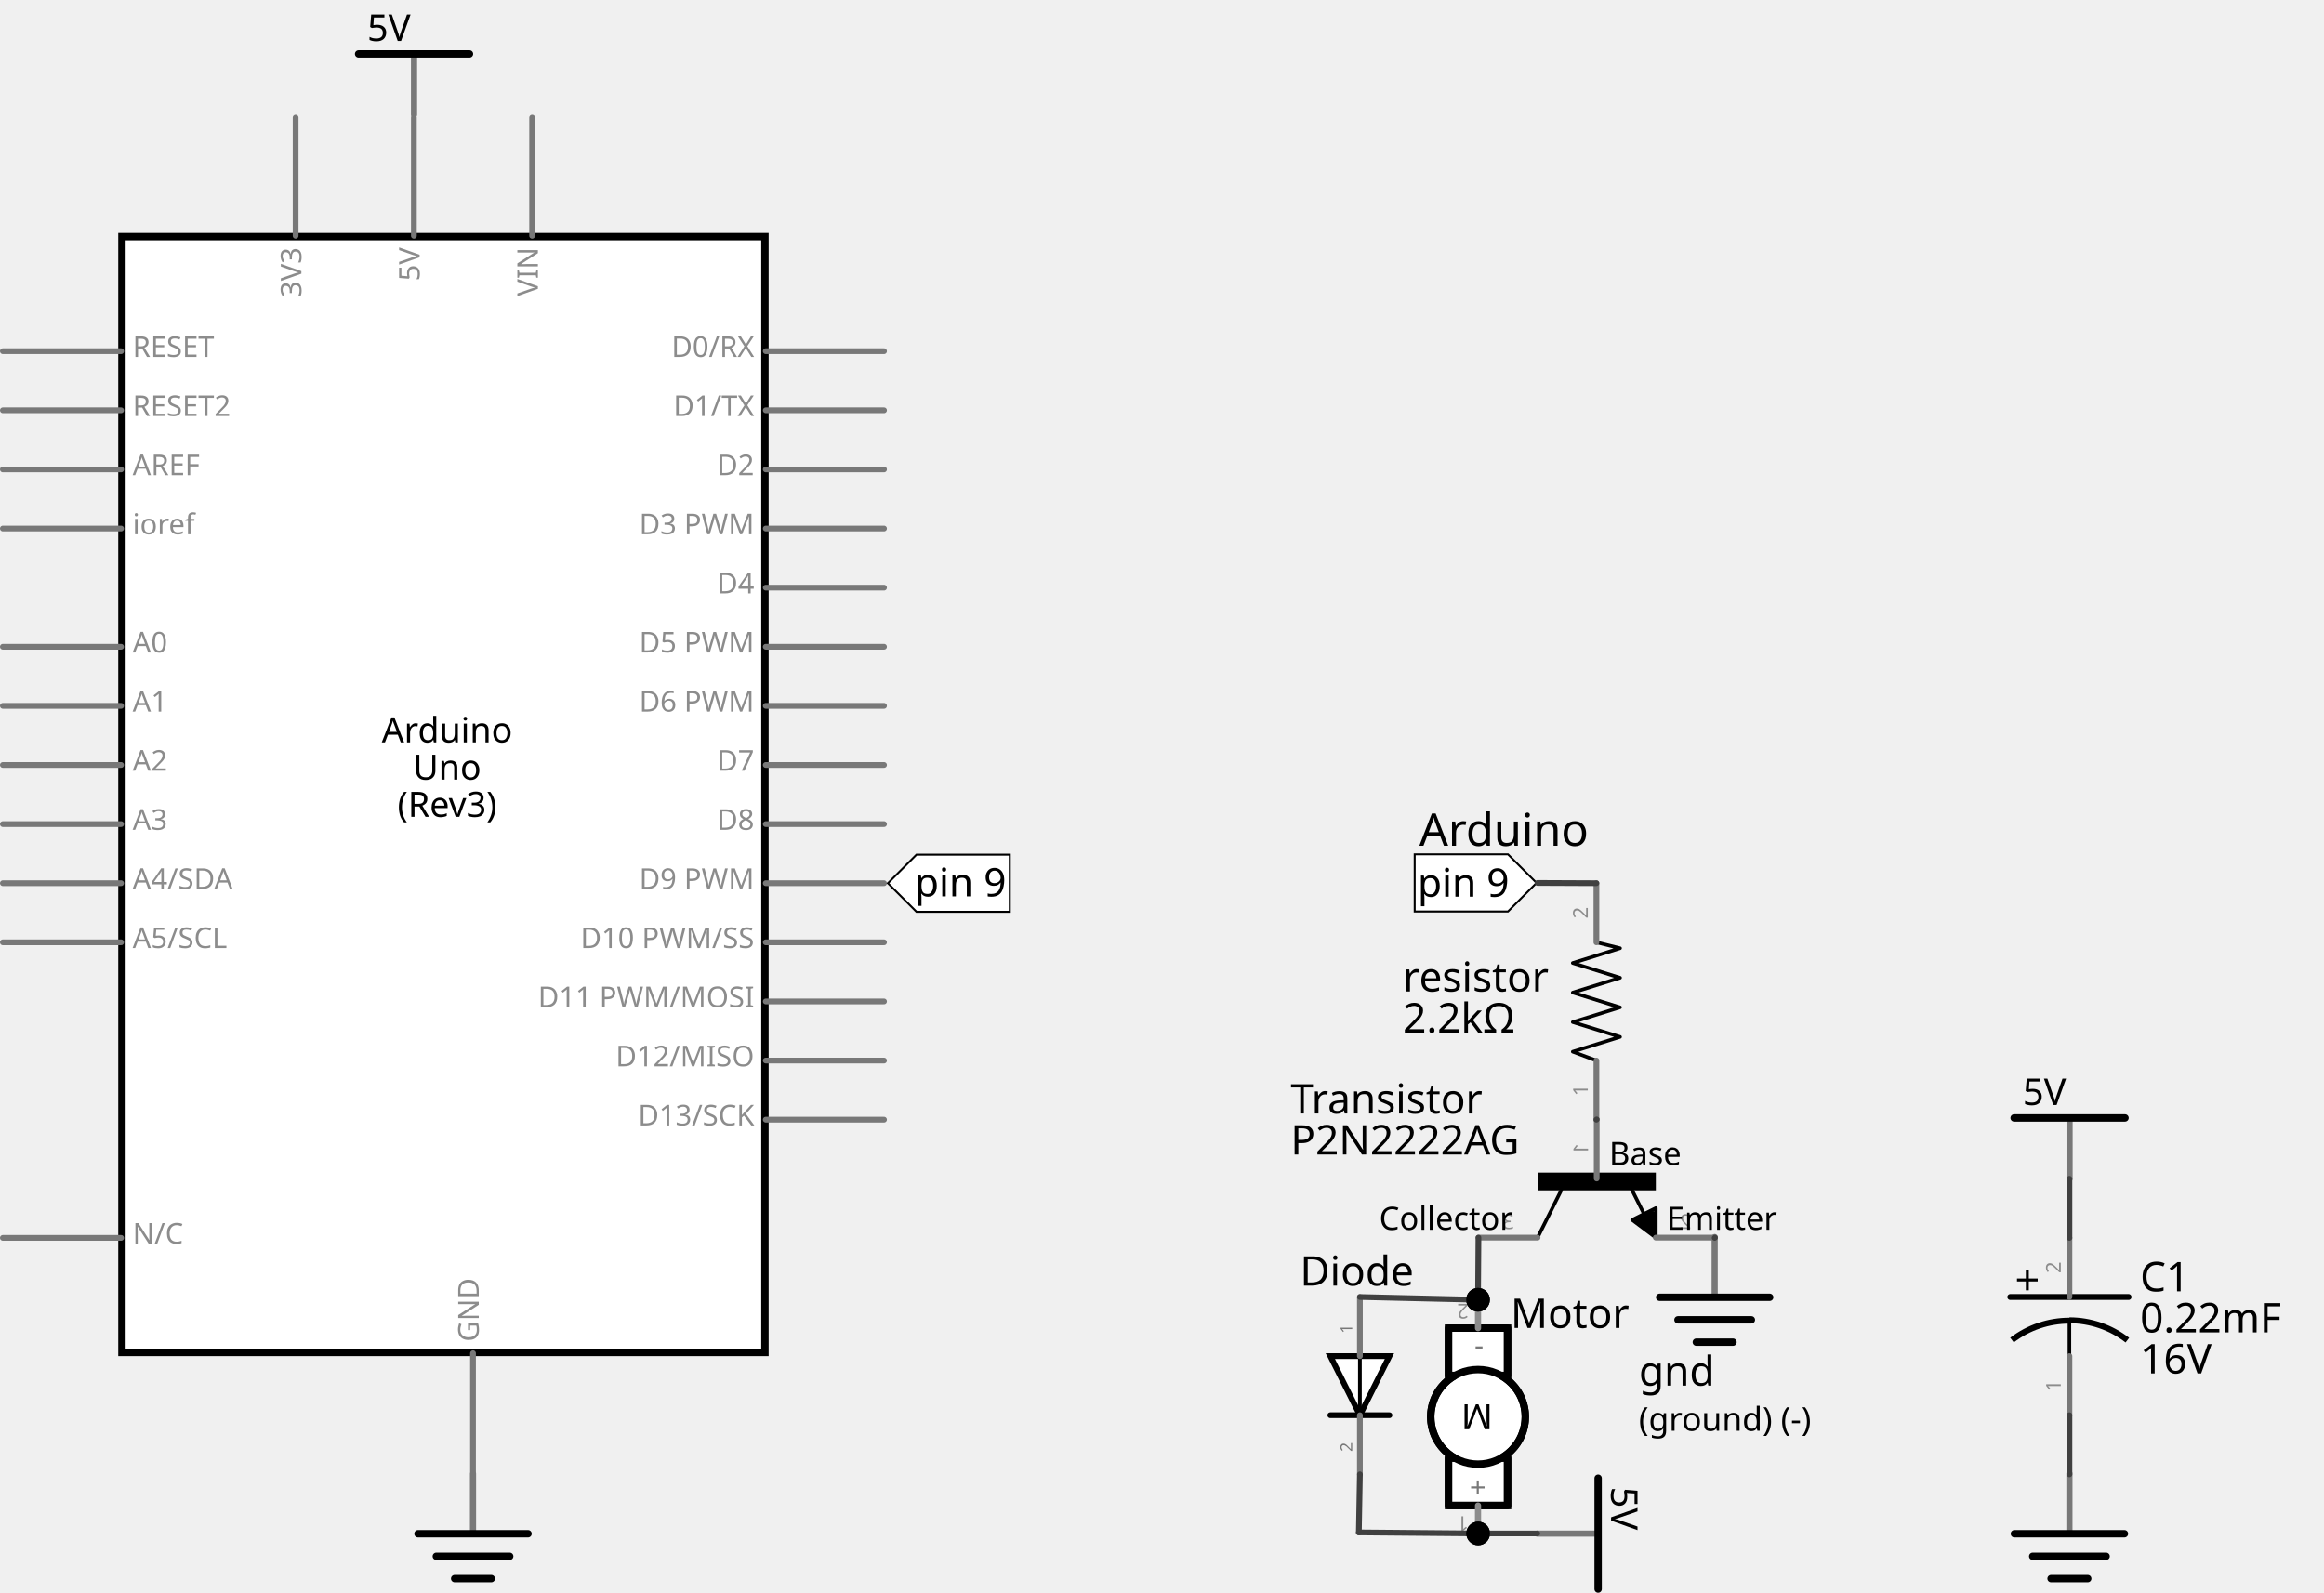
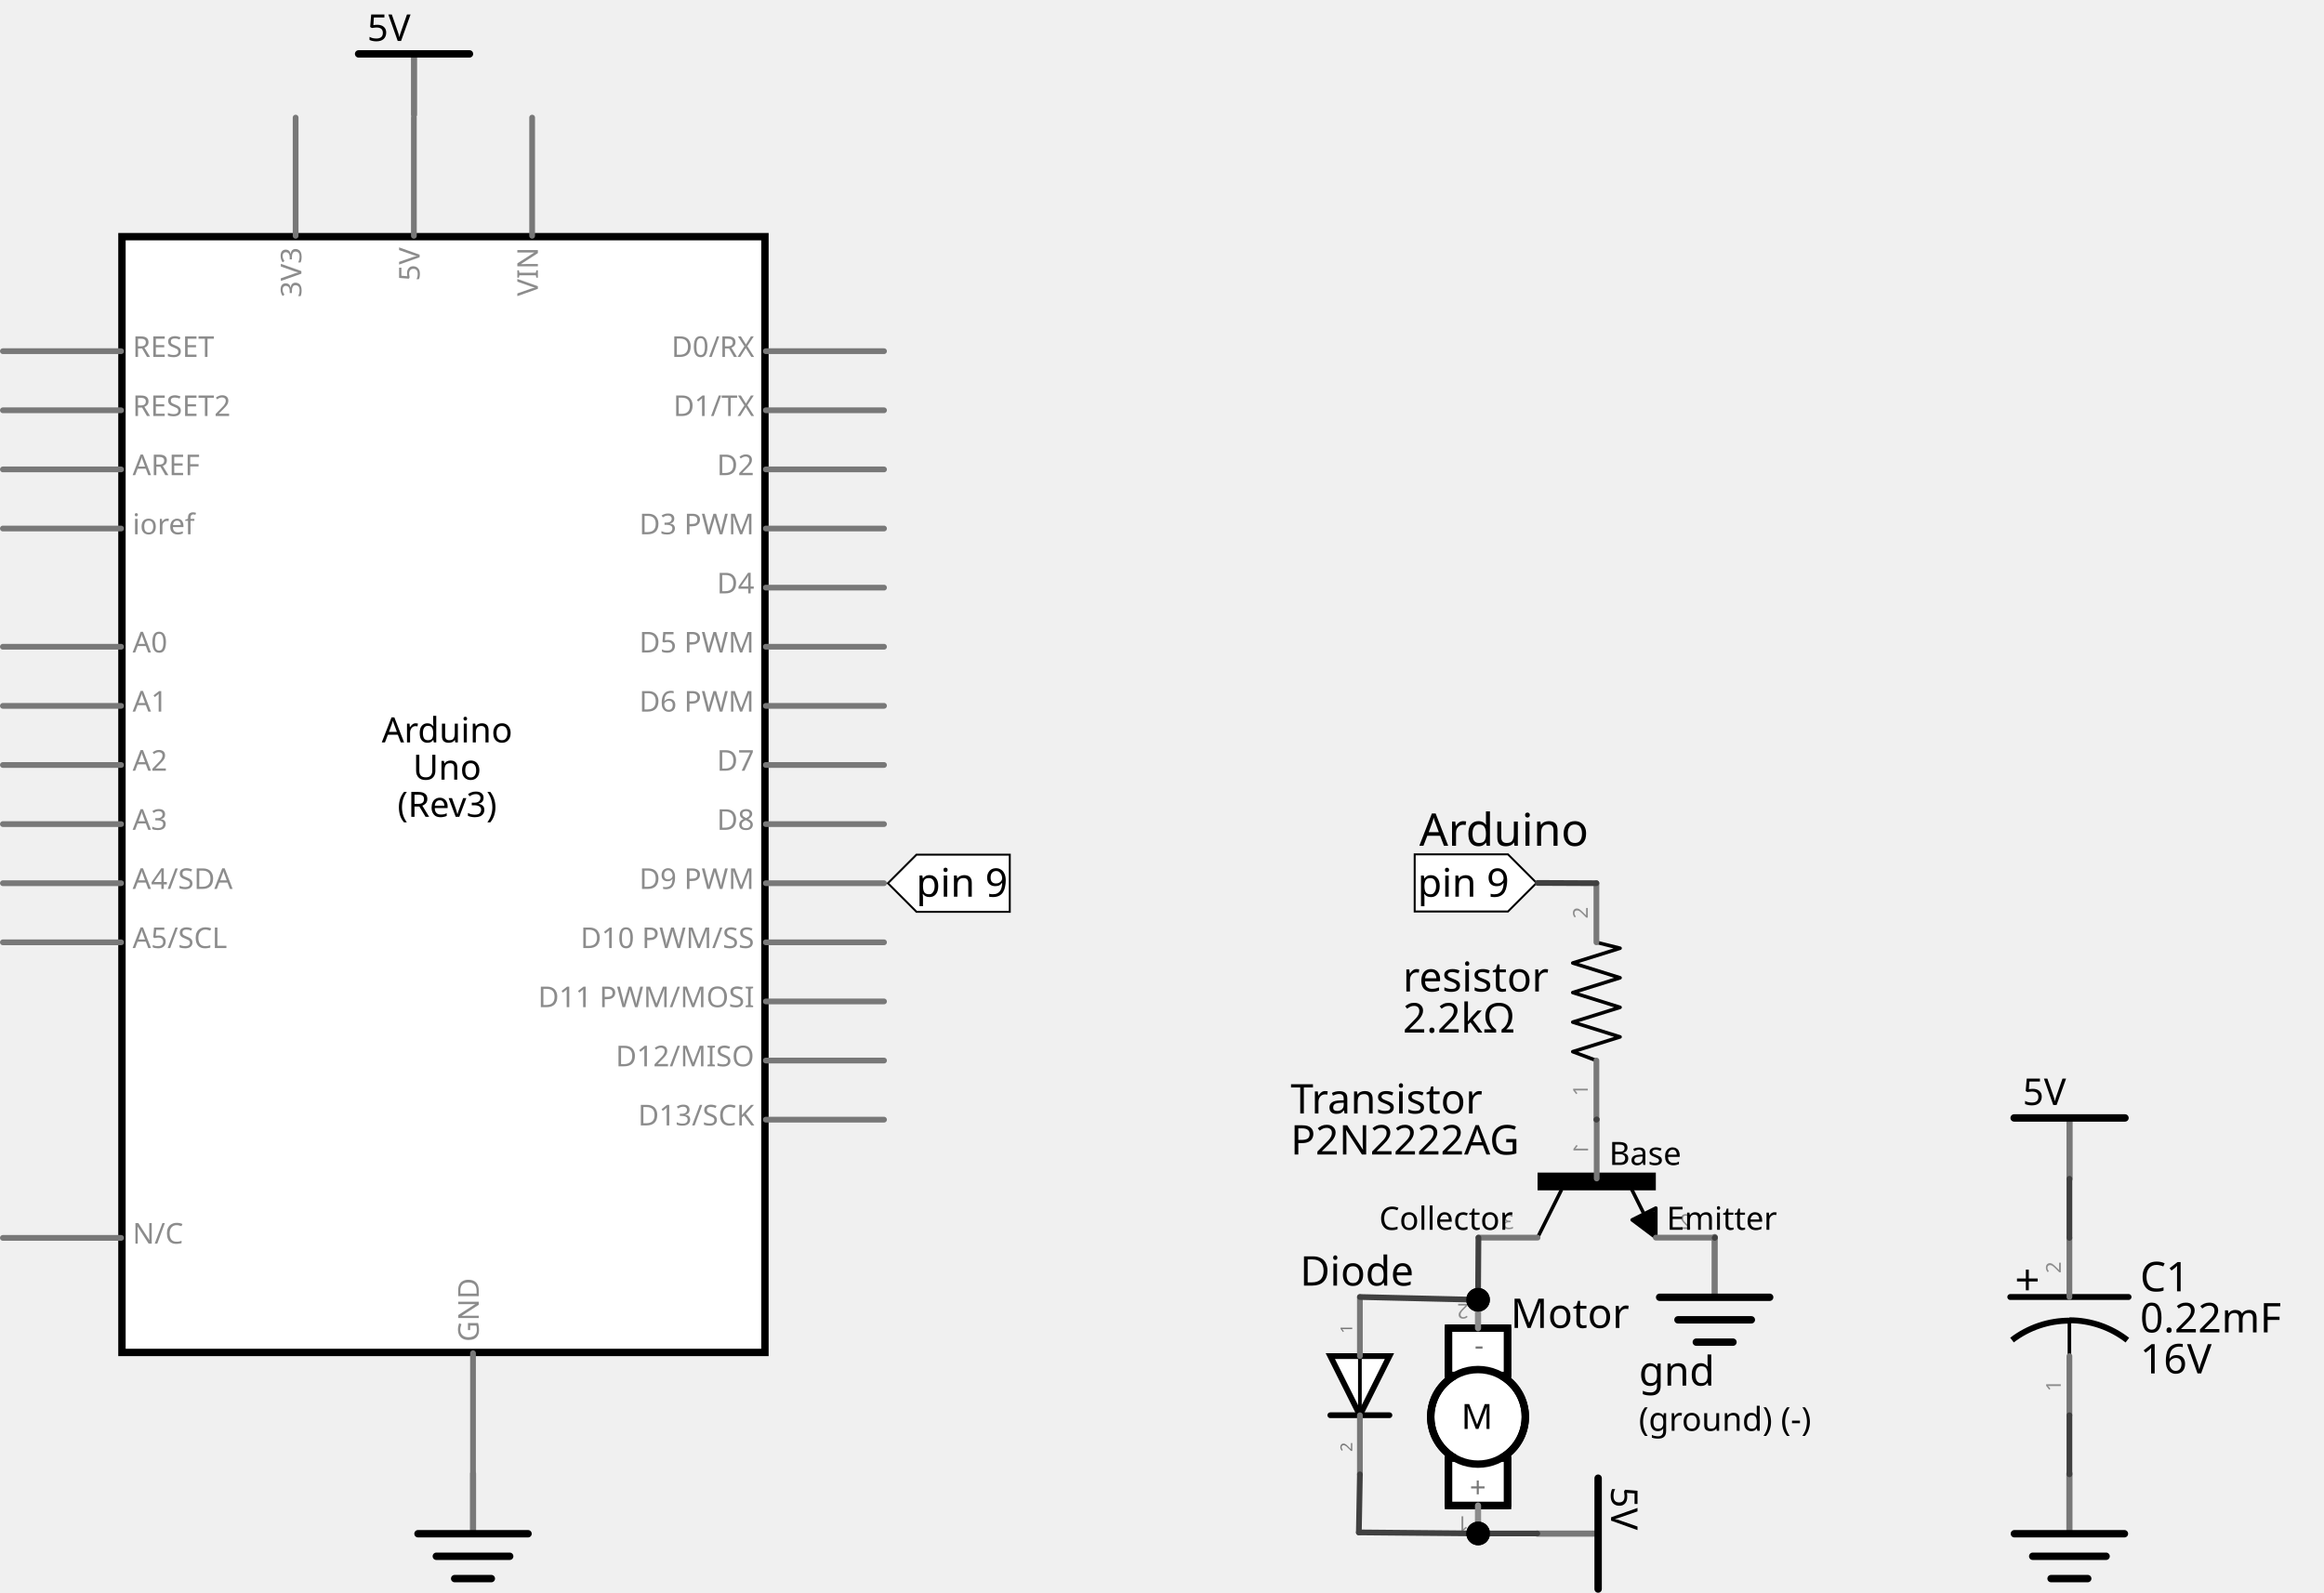
- <svg xmlns="http://www.w3.org/2000/svg" version="1.2" baseProfile="tiny" width="377.334" height="258.656" viewBox="0 0 283.001 193.992">
-   <path stroke="#000" stroke-linecap="round" stroke-width=".9" fill="#FFF" class="interior rect" d="M14.85 28.823h78.3v135.9h-78.3z" />
-   <path stroke="#787878" stroke-linecap="round" stroke-width=".7" fill="none" class="pin" d="M93.25 42.773h14.4" />
-   <text font-size="3.5" text-anchor="end" stroke-width="0" fill="#8c8c8c" x="91.85" font-family="'Droid Sans'" y="29.5" class="text" transform="translate(0 13.973)">D0/RX</text>
-   <path stroke="#787878" stroke-linecap="round" stroke-width=".7" fill="none" class="pin" d="M93.25 49.973h14.4" />
-   <text font-size="3.5" text-anchor="end" stroke-width="0" fill="#8c8c8c" x="91.85" font-family="'Droid Sans'" y="36.7" class="text" transform="translate(0 13.973)">D1/TX</text>
-   <path stroke="#787878" stroke-linecap="round" stroke-width=".7" fill="none" class="pin" d="M93.25 57.173h14.4" />
-   <text font-size="3.5" text-anchor="end" stroke-width="0" fill="#8c8c8c" x="91.85" font-family="'Droid Sans'" y="43.9" class="text" transform="translate(0 13.973)">D2</text>
-   <path stroke="#787878" stroke-linecap="round" stroke-width=".7" fill="none" class="pin" d="M93.25 64.373h14.4" />
-   <text font-size="3.5" text-anchor="end" stroke-width="0" fill="#8c8c8c" x="91.85" font-family="'Droid Sans'" y="51.1" class="text" transform="translate(0 13.973)">D3 PWM</text>
-   <path stroke="#787878" stroke-linecap="round" stroke-width=".7" fill="none" class="pin" d="M93.25 71.573h14.4" />
-   <text font-size="3.5" text-anchor="end" stroke-width="0" fill="#8c8c8c" x="91.85" font-family="'Droid Sans'" y="58.3" class="text" transform="translate(0 13.973)">D4</text>
-   <path stroke="#787878" stroke-linecap="round" stroke-width=".7" fill="none" class="pin" d="M93.25 78.773h14.4" />
-   <text font-size="3.5" text-anchor="end" stroke-width="0" fill="#8c8c8c" x="91.85" font-family="'Droid Sans'" y="65.5" class="text" transform="translate(0 13.973)">D5 PWM</text>
-   <path stroke="#787878" stroke-linecap="round" stroke-width=".7" fill="none" class="pin" d="M93.25 85.973h14.4" />
-   <text font-size="3.5" text-anchor="end" stroke-width="0" fill="#8c8c8c" x="91.85" font-family="'Droid Sans'" y="72.7" class="text" transform="translate(0 13.973)">D6 PWM</text>
-   <path stroke="#787878" stroke-linecap="round" stroke-width=".7" fill="none" class="pin" d="M93.25 93.173h14.4" />
-   <text font-size="3.5" text-anchor="end" stroke-width="0" fill="#8c8c8c" x="91.85" font-family="'Droid Sans'" y="79.9" class="text" transform="translate(0 13.973)">D7</text>
-   <path stroke="#787878" stroke-linecap="round" stroke-width=".7" fill="none" class="pin" d="M93.25 100.373h14.4" />
-   <text font-size="3.5" text-anchor="end" stroke-width="0" fill="#8c8c8c" x="91.85" font-family="'Droid Sans'" y="87.1" class="text" transform="translate(0 13.973)">D8</text>
-   <path stroke="#787878" stroke-linecap="round" stroke-width=".7" fill="none" class="pin" d="M93.25 107.573h14.4" />
-   <text font-size="3.5" text-anchor="end" stroke-width="0" fill="#8c8c8c" x="91.85" font-family="'Droid Sans'" y="94.3" class="text" transform="translate(0 13.973)">D9 PWM</text>
-   <path stroke="#787878" stroke-linecap="round" stroke-width=".7" fill="none" class="pin" d="M93.25 114.773h14.4" />
-   <text font-size="3.5" text-anchor="end" stroke-width="0" fill="#8c8c8c" x="91.85" font-family="'Droid Sans'" y="101.5" class="text" transform="translate(0 13.973)">D10 PWM/SS</text>
-   <path stroke="#787878" stroke-linecap="round" stroke-width=".7" fill="none" class="pin" d="M93.25 121.973h14.4" />
-   <text font-size="3.5" text-anchor="end" stroke-width="0" fill="#8c8c8c" x="91.85" font-family="'Droid Sans'" y="108.7" class="text" transform="translate(0 13.973)">D11 PWM/MOSI</text>
-   <path stroke="#787878" stroke-linecap="round" stroke-width=".7" fill="none" class="pin" d="M93.25 129.173h14.4" />
-   <text font-size="3.5" text-anchor="end" stroke-width="0" fill="#8c8c8c" x="91.85" font-family="'Droid Sans'" y="115.9" class="text" transform="translate(0 13.973)">D12/MISO</text>
-   <path fill="none" class="pin" d="M93.25 136.373h14.4" />
-   <path fill="none" class="terminal" d="M107.65 136.023h.7v.7h-.7z" />
-   <path stroke="#787878" stroke-linecap="round" stroke-width=".7" fill="none" class="pin" d="M93.25 136.373h14.4" />
-   <text font-size="3.5" text-anchor="end" stroke-width="0" fill="#8c8c8c" x="91.85" font-family="'Droid Sans'" y="123.1" class="text" transform="translate(0 13.973)">D13/SCK</text>
-   <path fill="none" class="pin" d="M.35 42.773h14.4" />
-   <path fill="none" class="terminal" d="M-.35 42.423h.7v.7h-.7z" />
-   <path stroke="#787878" stroke-linecap="round" stroke-width=".7" fill="none" class="pin" d="M.35 42.773h14.4" />
-   <text font-size="3.5" stroke-width="0" fill="#8c8c8c" x="16.15" font-family="'Droid Sans'" y="29.5" class="text" transform="translate(0 13.973)">RESET</text>
-   <path stroke="#787878" stroke-linecap="round" stroke-width=".7" fill="none" class="pin" d="M.35 49.973h14.4" />
-   <text font-size="3.5" stroke-width="0" fill="#8c8c8c" x="16.15" font-family="'Droid Sans'" y="36.7" class="text" transform="translate(0 13.973)">RESET2</text>
-   <path fill="none" class="terminal" d="M-.35 49.623h.7v.7h-.7z" />
-   <path stroke="#787878" stroke-linecap="round" stroke-width=".7" fill="none" class="pin" d="M.35 57.173h14.4" />
-   <text font-size="3.5" stroke-width="0" fill="#8c8c8c" x="16.15" font-family="'Droid Sans'" y="43.9" class="text" transform="translate(0 13.973)">AREF</text>
-   <path stroke="#787878" stroke-linecap="round" stroke-width=".7" fill="none" class="pin" d="M.35 64.373h14.4" />
-   <text font-size="3.5" stroke-width="0" fill="#8c8c8c" x="16.15" font-family="'Droid Sans'" y="51.1" class="text" transform="translate(0 13.973)">ioref</text>
-   <path stroke="#787878" stroke-linecap="round" stroke-width=".7" fill="none" class="pin" d="M.35 78.773h14.4" />
-   <text font-size="3.5" stroke-width="0" fill="#8c8c8c" x="16.15" font-family="'Droid Sans'" y="65.5" class="text" transform="translate(0 13.973)">A0</text>
-   <path stroke="#787878" stroke-linecap="round" stroke-width=".7" fill="none" class="pin" d="M.35 85.973h14.4" />
-   <text font-size="3.5" stroke-width="0" fill="#8c8c8c" x="16.15" font-family="'Droid Sans'" y="72.7" class="text" transform="translate(0 13.973)">A1</text>
-   <path stroke="#787878" stroke-linecap="round" stroke-width=".7" fill="none" class="pin" d="M.35 93.173h14.4" />
-   <text font-size="3.5" stroke-width="0" fill="#8c8c8c" x="16.15" font-family="'Droid Sans'" y="79.9" class="text" transform="translate(0 13.973)">A2</text>
-   <path stroke="#787878" stroke-linecap="round" stroke-width=".7" fill="none" class="pin" d="M.35 100.373h14.4" />
-   <text font-size="3.5" stroke-width="0" fill="#8c8c8c" x="16.15" font-family="'Droid Sans'" y="87.1" class="text" transform="translate(0 13.973)">A3</text>
-   <path fill="none" class="pin" d="M.35 107.573h14.4" />
-   <path fill="none" class="terminal" d="M-.35 107.223h.7v.7h-.7z" />
-   <path fill="none" class="pin" d="M.35 107.573h14.4" />
-   <path fill="none" class="terminal" d="M-.35 107.223h.7v.7h-.7z" />
-   <path fill="none" class="pin" d="M.35 107.573h14.4M.35 107.573h14.4" />
-   <path fill="none" class="terminal" d="M-.35 107.223h.7v.7h-.7z" />
-   <path fill="none" class="pin" d="M.35 107.573h14.4" />
-   <path fill="none" class="terminal" d="M-.35 107.223h.7v.7h-.7z" />
-   <path fill="none" class="pin" d="M.35 107.573h14.4" />
-   <path fill="none" class="terminal" d="M-.35 107.223h.7v.7h-.7z" />
-   <path stroke="#787878" stroke-linecap="round" stroke-width=".7" fill="none" class="pin" d="M.35 107.573h14.4" />
-   <text font-size="3.5" stroke-width="0" fill="#8c8c8c" x="16.15" font-family="'Droid Sans'" y="94.3" class="text" transform="translate(0 13.973)">A4/SDA</text>
-   <path fill="none" class="pin" d="M.35 114.773h14.4" />
-   <path stroke="#787878" stroke-linecap="round" stroke-width=".7" fill="none" class="pin" d="M.35 114.773h14.4" />
-   <text font-size="3.5" stroke-width="0" fill="#8c8c8c" x="16.15" font-family="'Droid Sans'" y="101.5" class="text" transform="translate(0 13.973)">A5/SCL</text>
-   <path stroke="#787878" stroke-linecap="round" stroke-width=".7" fill="none" class="pin" d="M.35 150.773h14.4" />
-   <text font-size="3.5" stroke-width="0" fill="#8c8c8c" x="16.15" font-family="'Droid Sans'" y="137.5" class="text" transform="translate(0 13.973)">N/C</text>
-   <path fill="none" class="pin" d="M57.6 164.823v14.4M57.6 164.823v14.4M57.6 164.823v14.4" />
-   <path fill="none" class="terminal" d="M57.25 179.223h.7v.7h-.7z" />
-   <path fill="none" class="pin" d="M57.6 164.823v14.4" />
-   <path fill="none" class="terminal" d="M57.25 179.223h.7v.7h-.7z" />
-   <path stroke="#787878" stroke-linecap="round" stroke-width=".7" fill="none" class="pin" d="M57.6 164.823v14.4" />
-   <text font-size="3.5" stroke-width="0" fill="#8c8c8c" font-family="'Droid Sans'" class="text" transform="rotate(-90 110.861 52.562)">GND</text>
-   <path stroke="#787878" stroke-linecap="round" stroke-width=".7" fill="none" class="pin" d="M36 14.323v14.4" />
-   <text font-size="3.5" text-anchor="end" stroke-width="0" fill="#8c8c8c" font-family="'Droid Sans'" class="text" transform="rotate(-90 33.411 -3.288)">3V3</text>
-   <path fill="none" class="pin" d="M50.4 14.323v14.4" />
-   <path fill="none" class="terminal" d="M50.05 13.623h.7v.7h-.7z" />
-   <path fill="none" class="pin" d="M50.4 14.323v14.4" />
-   <path fill="none" class="terminal" d="M50.05 13.623h.7v.7h-.7z" />
-   <path stroke="#787878" stroke-linecap="round" stroke-width=".7" fill="none" class="pin" d="M50.4 14.323v14.4" />
-   <text font-size="3.5" text-anchor="end" stroke-width="0" fill="#8c8c8c" font-family="'Droid Sans'" class="text" transform="rotate(-90 40.611 -10.488)">5V</text>
-   <path stroke="#787878" stroke-linecap="round" stroke-width=".7" fill="none" class="pin" d="M64.8 14.323v14.4" />
-   <text font-size="3.5" text-anchor="end" stroke-width="0" fill="#8c8c8c" font-family="'Droid Sans'" class="text" transform="rotate(-90 47.812 -17.688)">VIN</text>
-   <text font-size="4.25" text-anchor="middle" stroke-width="0" x="54.45" font-family="'Droid Sans'" y="76.45" class="text" transform="translate(0 13.973)">Arduino</text>
-   <text font-size="4.25" text-anchor="middle" stroke-width="0" x="54.45" font-family="'Droid Sans'" y="80.983" class="text" transform="translate(0 13.973)">Uno</text>
-   <text font-size="4.25" text-anchor="middle" stroke-width="0" x="54.45" font-family="'Droid Sans'" y="85.517" class="text" transform="translate(0 13.973)">(Rev3)</text>
-   <g>
-     <path stroke="#000" stroke-linecap="round" stroke-width=".7" fill="none" d="M169.199 172.373H165.6M165.6 172.373h-3.601" />
-     <path stroke="#000" stroke-linecap="round" stroke-width=".7" fill="#FFF" d="M165.6 172.373l-3.601-7.2h7.2z" />
-     <path stroke="#000" stroke-linecap="round" stroke-width=".45" fill="none" d="M165.6 165.173v7.2" />
-     <path stroke="#787878" stroke-linecap="round" stroke-width=".7" fill="none" d="M165.6 179.572v-7.199" />
-     <text font-size="2" fill="#787878" font-family="'Droid Sans'" transform="rotate(-90 170.74 6.073)">2</text>
-     <path stroke="#787878" stroke-linecap="round" stroke-width=".7" fill="none" d="M165.6 157.972v7.201" />
-     <text font-size="2" fill="#787878" font-family="'Droid Sans'" transform="rotate(-90 163.54 -1.128)">1</text>
-   </g>
-   <g>
-     <g>
-       <path stroke="#000" stroke-linecap="round" stroke-width=".432" class="other" d="M194.4 129.173l-2.88-1.08M191.52 128.093l5.76-1.8M197.28 126.293l-5.76-1.8M191.52 124.493l5.76-1.8M197.28 122.693l-5.76-1.8M191.52 120.893l5.76-1.8M197.28 119.093l-5.76-1.8M191.52 117.293l5.76-1.8M197.28 115.493l-2.88-.72" />
-       <path stroke="#787878" stroke-linecap="round" stroke-width=".7" class="pin" d="M194.4 107.573v7.2" />
-       <text font-size="2.5" text-anchor="middle" stroke-width="0" fill="#8c8c8c" x="25.55" font-family="'Droid Sans'" y="2.046" class="text" transform="rotate(-90 164.014 -27.29)">2</text>
-       <path stroke="#787878" stroke-linecap="round" stroke-width=".7" class="pin" d="M194.4 136.373v-7.2" />
-       <text font-size="2.5" text-anchor="middle" stroke-width="0" fill="#8c8c8c" x="3.95" font-family="'Droid Sans'" y="2.046" class="text" transform="rotate(-90 164.014 -27.29)">1</text>
-     </g>
+ <svg xmlns="http://www.w3.org/2000/svg" version="1.2" width="377.335" height="258.655" viewBox="0 0 283.001 193.991">
+   <path stroke-linecap="round" stroke-width=".72" class="other" stroke="#000" d="M244.8 157.973h14.4" />
+   <path stroke-linecap="round" stroke-width=".432" class="other" stroke="#000" d="M252 160.853v4.32" />
+   <path stroke-width=".72" class="other" stroke="#000" d="M252 160.808a11.492 11.492 0 0 1 7.056 2.421M245.007 163.218a11.52 11.52 0 0 1 6.993-2.365" fill="none" />
+   <path class="other" d="M245.614 155.719h2.52v.36h-2.52z" />
+   <path class="other" d="M246.694 154.639h.36v2.52h-.36z" />
+   <path stroke-linecap="round" stroke-width=".7" class="pin" stroke="#787878" d="M252 150.773v7.2" />
+   <text text-anchor="middle" stroke-width="0" class="text" font-family="'Droid Sans'" font-size="2.5" fill="#8c8c8c" transform="rotate(-90 202.661 -48.288)">2</text>
+   <path stroke-linecap="round" stroke-width=".7" class="pin" stroke="#787878" d="M252 172.373v-7.2" />
+   <text text-anchor="middle" stroke-width="0" class="text" font-family="'Droid Sans'" font-size="2.5" fill="#8c8c8c" transform="rotate(-90 209.861 -41.088)">1</text>
+   <path stroke-linecap="round" stroke-width=".432" class="other" stroke="#000" d="M187.235 150.741l2.88-5.76M198.755 148.581l2.88 2.16M201.635 150.741v-3.6M201.635 147.141l-2.88 1.44M200.218 147.906l-1.746-3.492" />
+   <path stroke-linecap="round" stroke-width=".72" class="other" stroke="#000" d="M201.275 147.861v2.16M201.275 150.021l-1.8-1.44M199.475 148.581l1.44-.72M200.915 147.861v1.08M200.915 148.941l-.72-.36" />
+   <path class="other" d="M187.235 142.821v2.16h14.4v-2.16z" />
+   <path stroke-linecap="round" stroke-width=".7" class="pin" stroke="#787878" d="M194.435 136.341v7.2" />
+   <text x="3.95" text-anchor="middle" y="13.7" stroke-width="0" class="text" font-family="'Droid Sans'" font-size="2.5" fill="#8c8c8c" transform="matrix(0 1 1 0 179.685 135.991)">1</text>
+   <path stroke-linecap="round" stroke-width=".7" class="pin" stroke="#787878" d="M208.835 150.741h-7.2" />
+   <text text-anchor="middle" stroke-width="0" class="text" font-family="'Droid Sans'" font-size="2.5" fill="#8c8c8c" transform="matrix(-1 0 0 1 205.235 149.691)">2</text>
+   <path stroke-linecap="round" stroke-width=".7" class="pin" stroke="#787878" d="M180.035 150.741h7.2" />
+   <text text-anchor="middle" stroke-width="0" class="text" font-family="'Droid Sans'" font-size="2.5" fill="#8c8c8c" transform="matrix(-1 0 0 1 183.635 149.691)">3</text>
+   <path stroke-linecap="round" stroke-width=".9" class="interior rect" stroke="#000" fill="#FFF" d="M14.85 28.823h78.3v135.9h-78.3z" />
+   <path stroke-linecap="round" stroke-width=".7" class="pin" stroke="#787878" fill="none" d="M93.25 42.773h14.4" />
+   <text x="91.85" text-anchor="end" y="29.5" stroke-width="0" class="text" font-family="'Droid Sans'" font-size="3.5" fill="#8c8c8c" transform="translate(0 13.973)">D0/RX</text>
+   <path stroke-linecap="round" stroke-width=".7" class="pin" stroke="#787878" fill="none" d="M93.25 49.973h14.4" />
+   <text x="91.85" text-anchor="end" y="36.7" stroke-width="0" class="text" font-family="'Droid Sans'" font-size="3.5" fill="#8c8c8c" transform="translate(0 13.973)">D1/TX</text>
+   <path stroke-linecap="round" stroke-width=".7" class="pin" stroke="#787878" fill="none" d="M93.25 57.173h14.4" />
+   <text x="91.85" text-anchor="end" y="43.9" stroke-width="0" class="text" font-family="'Droid Sans'" font-size="3.5" fill="#8c8c8c" transform="translate(0 13.973)">D2</text>
+   <path stroke-linecap="round" stroke-width=".7" class="pin" stroke="#787878" fill="none" d="M93.25 64.373h14.4" />
+   <text x="91.85" text-anchor="end" y="51.1" stroke-width="0" class="text" font-family="'Droid Sans'" font-size="3.5" fill="#8c8c8c" transform="translate(0 13.973)">D3 PWM</text>
+   <path stroke-linecap="round" stroke-width=".7" class="pin" stroke="#787878" fill="none" d="M93.25 71.573h14.4" />
+   <text x="91.85" text-anchor="end" y="58.3" stroke-width="0" class="text" font-family="'Droid Sans'" font-size="3.5" fill="#8c8c8c" transform="translate(0 13.973)">D4</text>
+   <path stroke-linecap="round" stroke-width=".7" class="pin" stroke="#787878" fill="none" d="M93.25 78.773h14.4" />
+   <text x="91.85" text-anchor="end" y="65.5" stroke-width="0" class="text" font-family="'Droid Sans'" font-size="3.5" fill="#8c8c8c" transform="translate(0 13.973)">D5 PWM</text>
+   <path stroke-linecap="round" stroke-width=".7" class="pin" stroke="#787878" fill="none" d="M93.25 85.973h14.4" />
+   <text x="91.85" text-anchor="end" y="72.7" stroke-width="0" class="text" font-family="'Droid Sans'" font-size="3.5" fill="#8c8c8c" transform="translate(0 13.973)">D6 PWM</text>
+   <path stroke-linecap="round" stroke-width=".7" class="pin" stroke="#787878" fill="none" d="M93.25 93.173h14.4" />
+   <text x="91.85" text-anchor="end" y="79.9" stroke-width="0" class="text" font-family="'Droid Sans'" font-size="3.5" fill="#8c8c8c" transform="translate(0 13.973)">D7</text>
+   <path stroke-linecap="round" stroke-width=".7" class="pin" stroke="#787878" fill="none" d="M93.25 100.373h14.4" />
+   <text x="91.85" text-anchor="end" y="87.1" stroke-width="0" class="text" font-family="'Droid Sans'" font-size="3.5" fill="#8c8c8c" transform="translate(0 13.973)">D8</text>
+   <path stroke-linecap="round" stroke-width=".7" class="pin" stroke="#787878" fill="none" d="M93.25 107.573h14.4" />
+   <text x="91.85" text-anchor="end" y="94.3" stroke-width="0" class="text" font-family="'Droid Sans'" font-size="3.5" fill="#8c8c8c" transform="translate(0 13.973)">D9 PWM</text>
+   <path stroke-linecap="round" stroke-width=".7" class="pin" stroke="#787878" fill="none" d="M93.25 114.773h14.4" />
+   <text x="91.85" text-anchor="end" y="101.5" stroke-width="0" class="text" font-family="'Droid Sans'" font-size="3.5" fill="#8c8c8c" transform="translate(0 13.973)">D10 PWM/SS</text>
+   <path stroke-linecap="round" stroke-width=".7" class="pin" stroke="#787878" fill="none" d="M93.25 121.973h14.4" />
+   <text x="91.85" text-anchor="end" y="108.7" stroke-width="0" class="text" font-family="'Droid Sans'" font-size="3.5" fill="#8c8c8c" transform="translate(0 13.973)">D11 PWM/MOSI</text>
+   <path stroke-linecap="round" stroke-width=".7" class="pin" stroke="#787878" fill="none" d="M93.25 129.173h14.4" />
+   <text x="91.85" text-anchor="end" y="115.9" stroke-width="0" class="text" font-family="'Droid Sans'" font-size="3.5" fill="#8c8c8c" transform="translate(0 13.973)">D12/MISO</text>
+   <path class="pin" fill="none" d="M93.25 136.373h14.4" />
+   <path class="terminal" fill="none" d="M107.65 136.023h.7v.7h-.7z" />
+   <path stroke-linecap="round" stroke-width=".7" class="pin" stroke="#787878" fill="none" d="M93.25 136.373h14.4" />
+   <text x="91.85" text-anchor="end" y="123.1" stroke-width="0" class="text" font-family="'Droid Sans'" font-size="3.5" fill="#8c8c8c" transform="translate(0 13.973)">D13/SCK</text>
+   <path class="pin" fill="none" d="M.35 42.773h14.4" />
+   <path class="terminal" fill="none" d="M-.35 42.423h.7v.7h-.7z" />
+   <path stroke-linecap="round" stroke-width=".7" class="pin" stroke="#787878" fill="none" d="M.35 42.773h14.4" />
+   <text x="16.15" y="29.5" stroke-width="0" class="text" font-family="'Droid Sans'" font-size="3.5" fill="#8c8c8c" transform="translate(0 13.973)">RESET</text>
+   <path stroke-linecap="round" stroke-width=".7" class="pin" stroke="#787878" fill="none" d="M.35 49.973h14.4" />
+   <text x="16.15" y="36.7" stroke-width="0" class="text" font-family="'Droid Sans'" font-size="3.5" fill="#8c8c8c" transform="translate(0 13.973)">RESET2</text>
+   <path class="terminal" fill="none" d="M-.35 49.623h.7v.7h-.7z" />
+   <path stroke-linecap="round" stroke-width=".7" class="pin" stroke="#787878" fill="none" d="M.35 57.173h14.4" />
+   <text x="16.15" y="43.9" stroke-width="0" class="text" font-family="'Droid Sans'" font-size="3.5" fill="#8c8c8c" transform="translate(0 13.973)">AREF</text>
+   <path stroke-linecap="round" stroke-width=".7" class="pin" stroke="#787878" fill="none" d="M.35 64.373h14.4" />
+   <text x="16.15" y="51.1" stroke-width="0" class="text" font-family="'Droid Sans'" font-size="3.5" fill="#8c8c8c" transform="translate(0 13.973)">ioref</text>
+   <path stroke-linecap="round" stroke-width=".7" class="pin" stroke="#787878" fill="none" d="M.35 78.773h14.4" />
+   <text x="16.15" y="65.5" stroke-width="0" class="text" font-family="'Droid Sans'" font-size="3.5" fill="#8c8c8c" transform="translate(0 13.973)">A0</text>
+   <path stroke-linecap="round" stroke-width=".7" class="pin" stroke="#787878" fill="none" d="M.35 85.973h14.4" />
+   <text x="16.15" y="72.7" stroke-width="0" class="text" font-family="'Droid Sans'" font-size="3.5" fill="#8c8c8c" transform="translate(0 13.973)">A1</text>
+   <path stroke-linecap="round" stroke-width=".7" class="pin" stroke="#787878" fill="none" d="M.35 93.173h14.4" />
+   <text x="16.15" y="79.9" stroke-width="0" class="text" font-family="'Droid Sans'" font-size="3.5" fill="#8c8c8c" transform="translate(0 13.973)">A2</text>
+   <path stroke-linecap="round" stroke-width=".7" class="pin" stroke="#787878" fill="none" d="M.35 100.373h14.4" />
+   <text x="16.15" y="87.1" stroke-width="0" class="text" font-family="'Droid Sans'" font-size="3.5" fill="#8c8c8c" transform="translate(0 13.973)">A3</text>
+   <path class="pin" fill="none" d="M.35 107.573h14.4" />
+   <path class="terminal" fill="none" d="M-.35 107.223h.7v.7h-.7z" />
+   <path class="pin" fill="none" d="M.35 107.573h14.4" />
+   <path class="terminal" fill="none" d="M-.35 107.223h.7v.7h-.7z" />
+   <path class="pin" fill="none" d="M.35 107.573h14.4M.35 107.573h14.4" />
+   <path class="terminal" fill="none" d="M-.35 107.223h.7v.7h-.7z" />
+   <path class="pin" fill="none" d="M.35 107.573h14.4" />
+   <path class="terminal" fill="none" d="M-.35 107.223h.7v.7h-.7z" />
+   <path class="pin" fill="none" d="M.35 107.573h14.4" />
+   <path class="terminal" fill="none" d="M-.35 107.223h.7v.7h-.7z" />
+   <path stroke-linecap="round" stroke-width=".7" class="pin" stroke="#787878" fill="none" d="M.35 107.573h14.4" />
+   <text x="16.15" y="94.3" stroke-width="0" class="text" font-family="'Droid Sans'" font-size="3.5" fill="#8c8c8c" transform="translate(0 13.973)">A4/SDA</text>
+   <path class="pin" fill="none" d="M.35 114.773h14.4" />
+   <path stroke-linecap="round" stroke-width=".7" class="pin" stroke="#787878" fill="none" d="M.35 114.773h14.4" />
+   <text x="16.15" y="101.5" stroke-width="0" class="text" font-family="'Droid Sans'" font-size="3.5" fill="#8c8c8c" transform="translate(0 13.973)">A5/SCL</text>
+   <path stroke-linecap="round" stroke-width=".7" class="pin" stroke="#787878" fill="none" d="M.35 150.773h14.4" />
+   <text x="16.15" y="137.5" stroke-width="0" class="text" font-family="'Droid Sans'" font-size="3.5" fill="#8c8c8c" transform="translate(0 13.973)">N/C</text>
+   <path class="pin" fill="none" d="M57.6 164.823v14.4M57.6 164.823v14.4M57.6 164.823v14.4" />
+   <path class="terminal" fill="none" d="M57.25 179.223h.7v.7h-.7z" />
+   <path class="pin" fill="none" d="M57.6 164.823v14.4" />
+   <path class="terminal" fill="none" d="M57.25 179.223h.7v.7h-.7z" />
+   <path stroke-linecap="round" stroke-width=".7" class="pin" stroke="#787878" fill="none" d="M57.6 164.823v14.4" />
+   <text stroke-width="0" class="text" font-family="'Droid Sans'" font-size="3.5" fill="#8c8c8c" transform="rotate(-90 110.861 52.562)">GND</text>
+   <path stroke-linecap="round" stroke-width=".7" class="pin" stroke="#787878" fill="none" d="M36 14.323v14.4" />
+   <text text-anchor="end" stroke-width="0" class="text" font-family="'Droid Sans'" font-size="3.5" fill="#8c8c8c" transform="rotate(-90 33.411 -3.288)">3V3</text>
+   <path class="pin" fill="none" d="M50.4 14.323v14.4" />
+   <path class="terminal" fill="none" d="M50.05 13.623h.7v.7h-.7z" />
+   <path class="pin" fill="none" d="M50.4 14.323v14.4" />
+   <path class="terminal" fill="none" d="M50.05 13.623h.7v.7h-.7z" />
+   <path stroke-linecap="round" stroke-width=".7" class="pin" stroke="#787878" fill="none" d="M50.4 14.323v14.4" />
+   <text text-anchor="end" stroke-width="0" class="text" font-family="'Droid Sans'" font-size="3.5" fill="#8c8c8c" transform="rotate(-90 40.611 -10.488)">5V</text>
+   <path stroke-linecap="round" stroke-width=".7" class="pin" stroke="#787878" fill="none" d="M64.8 14.323v14.4" />
+   <text text-anchor="end" stroke-width="0" class="text" font-family="'Droid Sans'" font-size="3.5" fill="#8c8c8c" transform="rotate(-90 47.811 -17.688)">VIN</text>
+   <text x="54.45" text-anchor="middle" y="76.45" stroke-width="0" class="text" font-family="'Droid Sans'" font-size="4.25" transform="translate(0 13.973)">Arduino</text>
+   <text x="54.45" text-anchor="middle" y="80.983" stroke-width="0" class="text" font-family="'Droid Sans'" font-size="4.25" transform="translate(0 13.973)">Uno</text>
+   <text x="54.45" text-anchor="middle" y="85.517" stroke-width="0" class="text" font-family="'Droid Sans'" font-size="4.25" transform="translate(0 13.973)">(Rev3)</text>
+   <g>
+     <path stroke-linecap="round" stroke-width=".7" stroke="#000" fill="none" d="M169.198 172.373h-3.599M165.599 172.373h-3.601" />
+     <path stroke-linecap="round" stroke-width=".7" stroke="#000" fill="#FFF" d="M165.599 172.373l-3.601-7.2h7.2z" />
+     <path stroke-linecap="round" stroke-width=".45" stroke="#000" fill="none" d="M165.599 165.173v7.2" />
+     <path stroke-linecap="round" stroke-width=".7" stroke="#787878" fill="none" d="M165.599 179.572v-7.199" />
+     <text font-family="'Droid Sans'" font-size="2" fill="#787878" transform="rotate(-90 170.74 6.073)">2</text>
+     <path stroke-linecap="round" stroke-width=".7" stroke="#787878" fill="none" d="M165.599 157.972v7.201" />
+     <text font-family="'Droid Sans'" font-size="2" fill="#787878" transform="rotate(-90 163.54 -1.127)">1</text>
+   </g>
+   <g>
+     <path stroke-linecap="round" stroke-width=".432" class="other" stroke="#000" d="M194.4 129.173l-2.88-1.08M191.52 128.093l5.76-1.8M197.28 126.293l-5.76-1.8M191.52 124.493l5.76-1.8M197.28 122.693l-5.76-1.8M191.52 120.893l5.76-1.8M197.28 119.093l-5.76-1.8M191.52 117.293l5.76-1.8M197.28 115.493l-2.88-.72" />
+     <path stroke-linecap="round" stroke-width=".7" class="pin" stroke="#787878" d="M194.4 107.573v7.2" />
+     <text x="25.55" text-anchor="middle" y="2.046" stroke-width="0" class="text" font-family="'Droid Sans'" font-size="2.5" fill="#8c8c8c" transform="rotate(-90 164.014 -27.29)">2</text>
+     <path stroke-linecap="round" stroke-width=".7" class="pin" stroke="#787878" d="M194.4 136.373v-7.2" />
+     <text x="3.95" text-anchor="middle" y="2.046" stroke-width="0" class="text" font-family="'Droid Sans'" font-size="2.5" fill="#8c8c8c" transform="rotate(-90 164.014 -27.29)">1</text>
  </g>
  <g>
    <g transform="rotate(180 93.052 93.66)">
-       <path stroke="#000" stroke-width=".9" fill="#FFF" d="M11.88 14.75a5.753 5.753 0 0 0-2.973-5.04h.813V3.95h-7.2v5.76h.813a5.758 5.758 0 0 0 0 10.08H2.52v5.761h7.2V19.79h-.814a5.755 5.755 0 0 0 2.974-5.04z" />
-       <text font-size="4.25" font-family="'DroidSans'" transform="translate(4.32 16.275)">M</text>
-       <path stroke="#000" stroke-linecap="round" stroke-width=".9" fill="none" d="M2.52 3.95v5.76M2.52 3.95h3.6M6.12 3.95h3.6M9.72 3.95v5.76M9.72 25.551V19.79M9.72 25.551h-3.6M6.12 25.551h-3.6M2.52 25.551V19.79" />
-       <path stroke-miterlimit="10" stroke="#8C8C8C" stroke-linecap="round" stroke-width=".75" fill="none" d="M6.12.35v3.6M6.12 29.15v-3.599" />
-       <circle stroke="#000" r="5.76" stroke-width=".9" fill="none" cx="6.12" cy="14.75" />
-       <text font-size="2.5" fill="#8C8C8C" font-family="'DroidSans'" transform="translate(7.244 2.635)">1</text>
-       <text font-size="3.5" fill="#787878" font-family="'DroidSans'" transform="translate(5.152 7.39)">+</text>
-       <text font-size="2.5" fill="#8C8C8C" font-family="'DroidSans'" transform="translate(7.244 28.516)">2</text>
-       <text font-size="3.5" fill="#787878" font-family="'DroidSans'" transform="translate(5.432 24.125)">-</text>
+       <path stroke-width=".9" stroke="#000" d="M11.88 14.75a5.753 5.753 0 0 0-2.973-5.04h.813V3.95h-7.2v5.76h.813a5.758 5.758 0 0 0 0 10.08H2.52v5.761h7.2V19.79h-.814a5.755 5.755 0 0 0 2.974-5.04z" fill="#FFF" />
+       <text font-family="'DroidSans'" font-size="4.25" transform="matrix(1 0 0 -1 4.32 13.275)">M</text>
+       <path stroke-linecap="round" stroke-width=".9" stroke="#000" fill="none" d="M2.52 3.95v5.76M2.52 3.95h3.6M6.12 3.95h3.6M9.72 3.95v5.76M9.72 25.551V19.79M9.72 25.551h-3.6M6.12 25.551h-3.6M2.52 25.551V19.79" />
+       <path stroke-linecap="round" stroke-width=".75" stroke="#8C8C8C" stroke-miterlimit="10" fill="none" d="M6.12.35v3.6M6.12 29.15v-3.599" />
+       <circle cx="6.12" cy="14.75" stroke-width=".9" stroke="#000" r="5.76" fill="none" />
+       <text font-family="'DroidSans'" font-size="2.5" fill="#8C8C8C" transform="translate(7.244 2.635)">1</text>
+       <text font-family="'DroidSans'" font-size="3.5" fill="#787878" transform="translate(5.152 7.39)">+</text>
+       <text font-family="'DroidSans'" font-size="2.5" fill="#8C8C8C" transform="translate(7.244 28.516)">2</text>
+       <text font-family="'DroidSans'" font-size="3.5" fill="#787878" transform="translate(5.432 24.125)">-</text>
    </g>
  </g>
  <g>
    <g fill="none">
-       <path stroke="#787878" stroke-linecap="round" stroke-width=".75" d="M57.6 186.671v-7.2" />
-       <path stroke="#000" stroke-linecap="round" stroke-width=".9" d="M50.9 186.807h13.4M53.132 189.552h8.935M59.83 192.271h-4.463" />
+       <path stroke-linecap="round" stroke-width=".75" stroke="#787878" d="M57.6 186.671v-7.2" />
+       <path stroke-linecap="round" stroke-width=".9" stroke="#000" d="M50.9 186.807h13.4M53.132 189.552h8.935M59.83 192.271h-4.463" />
    </g>
  </g>
  <g>
    <g fill="none">
-       <path stroke="#787878" stroke-linecap="round" stroke-width=".75" d="M208.801 157.872v-7.2" />
-       <path stroke="#000" stroke-linecap="round" stroke-width=".9" d="M202.1 158.008h13.4M204.332 160.753h8.935M211.031 163.472h-4.464" />
+       <path stroke-linecap="round" stroke-width=".75" stroke="#787878" d="M252 186.671v-7.2" />
+       <path stroke-linecap="round" stroke-width=".9" stroke="#000" d="M245.299 186.807h13.4M247.531 189.552h8.935M254.23 192.271h-4.464" />
    </g>
  </g>
  <g>
    <g fill="none">
-       <path stroke="#787878" stroke-linecap="round" stroke-width=".75" d="M252 186.671v-7.2" />
-       <path stroke="#000" stroke-linecap="round" stroke-width=".9" d="M245.299 186.807h13.4M247.531 189.552h8.935M254.23 192.271h-4.464" />
-     </g>
-   </g>
-   <g>
-     <path stroke-miterlimit="10" stroke="#787878" stroke-linecap="round" stroke-width=".75" fill="none" d="M194.393 186.791h-7.2" />
-     <path stroke="#000" stroke-linecap="round" stroke-width=".9" fill="none" d="M194.609 180.041v13.5" />
-     <text font-size="4.499" font-family="'DroidSans'" transform="rotate(90 7.548 188.637)">5V</text>
-   </g>
-   <g>
-     <path stroke-miterlimit="10" stroke="#787878" stroke-linecap="round" stroke-width=".75" fill="none" d="M252.018 136.38v7.2" />
-     <path stroke="#000" stroke-linecap="round" stroke-width=".9" fill="none" d="M245.268 136.164h13.5" />
-     <text font-size="4.499" font-family="'DroidSans'" transform="translate(246.317 134.588)">5V</text>
-   </g>
-   <g>
-     <path stroke-miterlimit="10" stroke="#787878" stroke-linecap="round" stroke-width=".75" fill="none" d="M50.419 6.78v7.2" />
-     <path stroke="#000" stroke-linecap="round" stroke-width=".9" fill="none" d="M43.669 6.564h13.5" />
-     <text font-size="4.499" font-family="'DroidSans'" transform="translate(44.717 4.988)">5V</text>
-   </g>
-   <g>
-     <g>
-       <path fill="none" d="M183.624 103.938h3.6v7.2h-3.6z" />
-       <path stroke="#000" stroke-width=".24" fill="#fff" d="M187.111 107.538l-3.48-3.48h-11.36v6.96h11.36z" />
-     </g>
-   </g>
-   <g>
-     <g>
-       <path fill="none" d="M111.611 111.177h-3.6v-7.2h3.6z" />
-       <path stroke="#000" stroke-width=".24" fill="#fff" d="M108.124 107.577l3.48 3.48h11.36v-6.96h-11.36z" />
-     </g>
-   </g>
-   <g>
-     <path stroke="#000" stroke-linecap="round" stroke-width=".432" class="other" d="M187.235 150.741l2.88-5.76M198.755 148.581l2.88 2.16M201.635 150.741v-3.6M201.635 147.141l-2.88 1.44M200.218 147.906l-1.746-3.492" />
-     <path stroke="#000" stroke-linecap="round" stroke-width=".72" class="other" d="M201.275 147.861v2.16M201.275 150.021l-1.8-1.44M199.475 148.581l1.44-.72M200.915 147.861v1.08M200.915 148.941l-.72-.36" />
-     <path class="other" d="M187.235 142.821v2.16h14.4v-2.16z" />
-     <path stroke="#787878" stroke-linecap="round" stroke-width=".7" class="pin" d="M194.435 136.341v7.2" />
-     <text font-size="2.5" text-anchor="middle" stroke-width="0" fill="#8c8c8c" x="3.95" font-family="'Droid Sans'" y="13.7" class="text" transform="matrix(0 1 1 0 179.685 135.991)">1</text>
-     <path stroke="#787878" stroke-linecap="round" stroke-width=".7" class="pin" d="M208.835 150.741h-7.2" />
-     <text font-size="2.5" text-anchor="middle" stroke-width="0" fill="#8c8c8c" font-family="'Droid Sans'" class="text" transform="matrix(-1 0 0 1 205.235 149.691)">2</text>
-     <path stroke="#787878" stroke-linecap="round" stroke-width=".7" class="pin" d="M180.035 150.741h7.2" />
-     <text font-size="2.5" text-anchor="middle" stroke-width="0" fill="#8c8c8c" font-family="'Droid Sans'" class="text" transform="matrix(-1 0 0 1 183.635 149.691)">3</text>
-   </g>
-   <g>
-     <path stroke="#000" stroke-linecap="round" stroke-width=".72" class="other" d="M244.8 157.973h14.4" />
-     <path stroke="#000" stroke-linecap="round" stroke-width=".432" class="other" d="M252 160.853v4.32" />
-     <path stroke="#000" stroke-width=".72" fill="none" d="M252 160.808a11.492 11.492 0 0 1 7.056 2.421M245.007 163.218a11.52 11.52 0 0 1 6.993-2.365" class="other" />
-     <path class="other" d="M245.614 155.719h2.52v.36h-2.52z" />
-     <path class="other" d="M246.694 154.639h.36v2.52h-.36z" />
-     <path stroke="#787878" stroke-linecap="round" stroke-width=".7" class="pin" d="M252 150.773v7.2" />
-     <text font-size="2.5" text-anchor="middle" stroke-width="0" fill="#8c8c8c" font-family="'Droid Sans'" class="text" transform="rotate(-90 202.661 -48.288)">2</text>
-     <path stroke="#787878" stroke-linecap="round" stroke-width=".7" class="pin" d="M252 172.373v-7.2" />
-     <text font-size="2.5" text-anchor="middle" stroke-width="0" fill="#8c8c8c" font-family="'Droid Sans'" class="text" transform="rotate(-90 209.861 -41.088)">1</text>
-   </g>
-   <g>
-     <text font-size="4.8" x=".48" y="5.28" font-family="Droid Sans" transform="translate(172.151 103.938)">pin 9</text>
-   </g>
-   <g>
-     <text font-size="4.8" font-family="Droid Sans" transform="translate(111.384 109.177)">pin 9</text>
+       <path stroke-linecap="round" stroke-width=".75" stroke="#787878" d="M208.8 157.871v-7.2" />
+       <path stroke-linecap="round" stroke-width=".9" stroke="#000" d="M202.099 158.007h13.4M204.331 160.752h8.935M211.03 163.471h-4.464" />
+     </g>
+   </g>
+   <g>
+     <path stroke-linecap="round" stroke-width=".75" stroke="#787878" stroke-miterlimit="10" fill="none" d="M252.018 136.38v7.2" />
+     <path stroke-linecap="round" stroke-width=".9" stroke="#000" d="M245.268 136.164h13.5" fill="none" />
+     <text font-family="'DroidSans'" font-size="4.499" transform="translate(246.317 134.588)">5V</text>
+   </g>
+   <g>
+     <path stroke-linecap="round" stroke-width=".75" stroke="#787878" stroke-miterlimit="10" fill="none" d="M194.393 186.791h-7.2" />
+     <path stroke-linecap="round" stroke-width=".9" stroke="#000" d="M194.609 180.041v13.5" fill="none" />
+     <text font-family="'DroidSans'" font-size="4.499" transform="rotate(90 7.548 188.637)">5V</text>
+   </g>
+   <g>
+     <path stroke-linecap="round" stroke-width=".75" stroke="#787878" stroke-miterlimit="10" fill="none" d="M50.419 6.78v7.2" />
+     <path stroke-linecap="round" stroke-width=".9" stroke="#000" d="M43.669 6.564h13.5" fill="none" />
+     <text font-family="'DroidSans'" font-size="4.499" transform="translate(44.717 4.988)">5V</text>
+   </g>
+   <g>
+     <path fill="none" d="M183.624 103.938h3.6v7.2h-3.6z" />
+     <path stroke-width=".24" stroke="#000" fill="#fff" d="M187.111 107.538l-3.48-3.48h-11.36v6.96h11.36z" />
+   </g>
+   <g>
+     <path fill="none" d="M111.61 111.176h-3.6v-7.2h3.6z" />
+     <path stroke-width=".24" stroke="#000" fill="#fff" d="M108.123 107.576l3.48 3.48h11.36v-6.96h-11.36z" />
+   </g>
+   <g>
+     <text x=".48" y="5.28" font-family="Droid Sans" font-size="4.8" transform="translate(172.151 103.938)">pin 9</text>
+   </g>
+   <g>
+     <text font-size="4.8" font-family="Droid Sans" transform="translate(111.567 109.214)">pin 9</text>
+   </g>
+   <g>
+     <path stroke-linecap="round" stroke="#404040" stroke-width=".7" d="M208.8 150.773l.035-.031" />
+   </g>
+   <g>
+     <path stroke-linecap="round" stroke="#404040" stroke-width=".7" d="M57.6 179.573" />
+   </g>
+   <g>
+     <path stroke-linecap="round" stroke="#404040" stroke-width=".7" d="M50.4 13.973" />
+   </g>
+   <g>
+     <path stroke-linecap="round" stroke="#404040" stroke-width=".7" d="M194.4 136.373l.035-.031" />
+   </g>
+   <g>
+     <path stroke-linecap="round" stroke="#404040" stroke-width=".7" d="M187.234 107.541l7.165.031" />
+   </g>
+   <g>
+     <path stroke-linecap="round" stroke="#404040" stroke-width=".7" d="M180.035 150.742l-.05 7.57" />
+   </g>
+   <circle cx="179.985" cy="158.312" r="1.44" />
+   <g>
+     <path stroke-linecap="round" stroke="#404040" stroke-width=".7" d="M179.985 158.312l-14.385-.339" />
+   </g>
+   <circle cx="179.985" cy="158.312" r="1.44" />
+   <g>
+     <path stroke-linecap="round" stroke="#404040" stroke-width=".7" d="M165.472 186.645l.128-7.072" />
+   </g>
+   <g>
+     <path stroke-linecap="round" stroke="#404040" stroke-width=".7" d="M180 186.773l-14.528-.128" />
+   </g>
+   <circle cx="180" cy="186.773" r="1.44" />
+   <g>
+     <path stroke-linecap="round" stroke="#404040" stroke-width=".7" d="M180 186.773h7.2" />
+   </g>
+   <circle cx="180" cy="186.773" r="1.44" />
+   <g>
+     <path stroke-linecap="round" stroke="#404040" stroke-width=".7" d="M252 179.573v-7.2" />
+   </g>
+   <g>
+     <path stroke-linecap="round" stroke="#404040" stroke-width=".7" d="M252 143.573v7.2" />
  </g>
  <g>
    <path stroke-linecap="round" stroke="#404040" stroke-width=".7" d="M108 107.573" />
-   </g>
-   <g>
-     <path stroke-linecap="round" stroke="#404040" stroke-width=".7" d="M208.8 150.773l.035-.031" />
-   </g>
-   <g>
-     <path stroke-linecap="round" stroke="#404040" stroke-width=".7" d="M57.6 179.573" />
-   </g>
-   <g>
-     <path stroke-linecap="round" stroke="#404040" stroke-width=".7" d="M50.4 13.973" />
-   </g>
-   <g>
-     <path stroke-linecap="round" stroke="#404040" stroke-width=".7" d="M194.4 136.373l.035-.031" />
-   </g>
-   <g>
-     <path stroke-linecap="round" stroke="#404040" stroke-width=".7" d="M187.235 107.542l7.165.031" />
-   </g>
-   <g>
-     <path stroke-linecap="round" stroke="#404040" stroke-width=".7" d="M180.035 150.742l-.051 7.57" />
-   </g>
-   <circle cx="179.984" cy="158.312" r="1.44" />
-   <g>
-     <path stroke-linecap="round" stroke="#404040" stroke-width=".7" d="M179.984 158.312l-14.384-.339" />
-   </g>
-   <circle cx="179.984" cy="158.312" r="1.44" />
-   <g>
-     <path stroke-linecap="round" stroke="#404040" stroke-width=".7" d="M165.472 186.645l.128-7.072" />
-   </g>
-   <g>
-     <path stroke-linecap="round" stroke="#404040" stroke-width=".7" d="M180 186.773l-14.528-.128" />
-   </g>
-   <circle cx="180" cy="186.773" r="1.44" />
-   <g>
-     <path stroke-linecap="round" stroke="#404040" stroke-width=".7" d="M180 186.773h7.2" />
-   </g>
-   <circle cx="180" cy="186.773" r="1.44" />
-   <g>
-     <path stroke-linecap="round" stroke="#404040" stroke-width=".7" d="M252 179.573v-7.2" />
-   </g>
-   <g>
-     <path stroke-linecap="round" stroke="#404040" stroke-width=".7" d="M252 143.573v7.2" />
  </g>
  <g>
    <g font-size="5" font-family="'DroidSans'">
      <text y="3.75" transform="translate(170.836 117.015)">resistor<tspan font-size="5.5" x="2" y="-14">Arduino</tspan>
      </text>
      <text y="8.75" transform="translate(170.836 117.015)">2.2kΩ</text>
    </g>
  </g>
  <g>
    <text y="3.75" transform="translate(158.304 152.835)" font-size="5" font-family="'DroidSans'">Diode</text>
  </g>
  <g>
    <text y="3.75" transform="translate(183.949 157.99)" font-size="5" font-family="'DroidSans'">Motor<tspan font-size="3.9" x="-16" y="-8.2">Collector</tspan>
      <tspan font-size="3.9" x="12" y="-16.1">Base</tspan>
      <tspan font-size="3.9" x="19" y="-8.2">Emitter</tspan>
    </text>
  </g>
  <g>
    <text y="3.75" transform="translate(199.565 165.018)" font-size="5" font-family="'DroidSans'">gnd<tspan font-size="4" x="0" y="9.25">(ground) (-)</tspan>
    </text>
  </g>
  <g>
    <g font-size="5" font-family="'DroidSans'">
-       <text y="3.75" transform="translate(157.164 131.87)">Transistor</text>
-       <text y="8.75" transform="translate(157.164 131.87)">P2N2222AG</text>
+       <text y="3.75" transform="translate(157.164 131.871)">Transistor</text>
+       <text y="8.75" transform="translate(157.164 131.871)">P2N2222AG</text>
    </g>
  </g>
  <g>
    <g font-size="5" font-family="'DroidSans'">
-       <text y="3.75" transform="translate(260.601 153.533)">C1</text>
-       <text y="8.75" transform="translate(260.601 153.533)">0.22mF</text>
-       <text y="13.75" transform="translate(260.601 153.533)">16V</text>
+       <text y="3.75" transform="translate(260.601 153.532)">C1</text>
+       <text y="8.75" transform="translate(260.601 153.532)">0.22mF</text>
+       <text y="13.75" transform="translate(260.601 153.532)">16V</text>
    </g>
  </g>
</svg>
